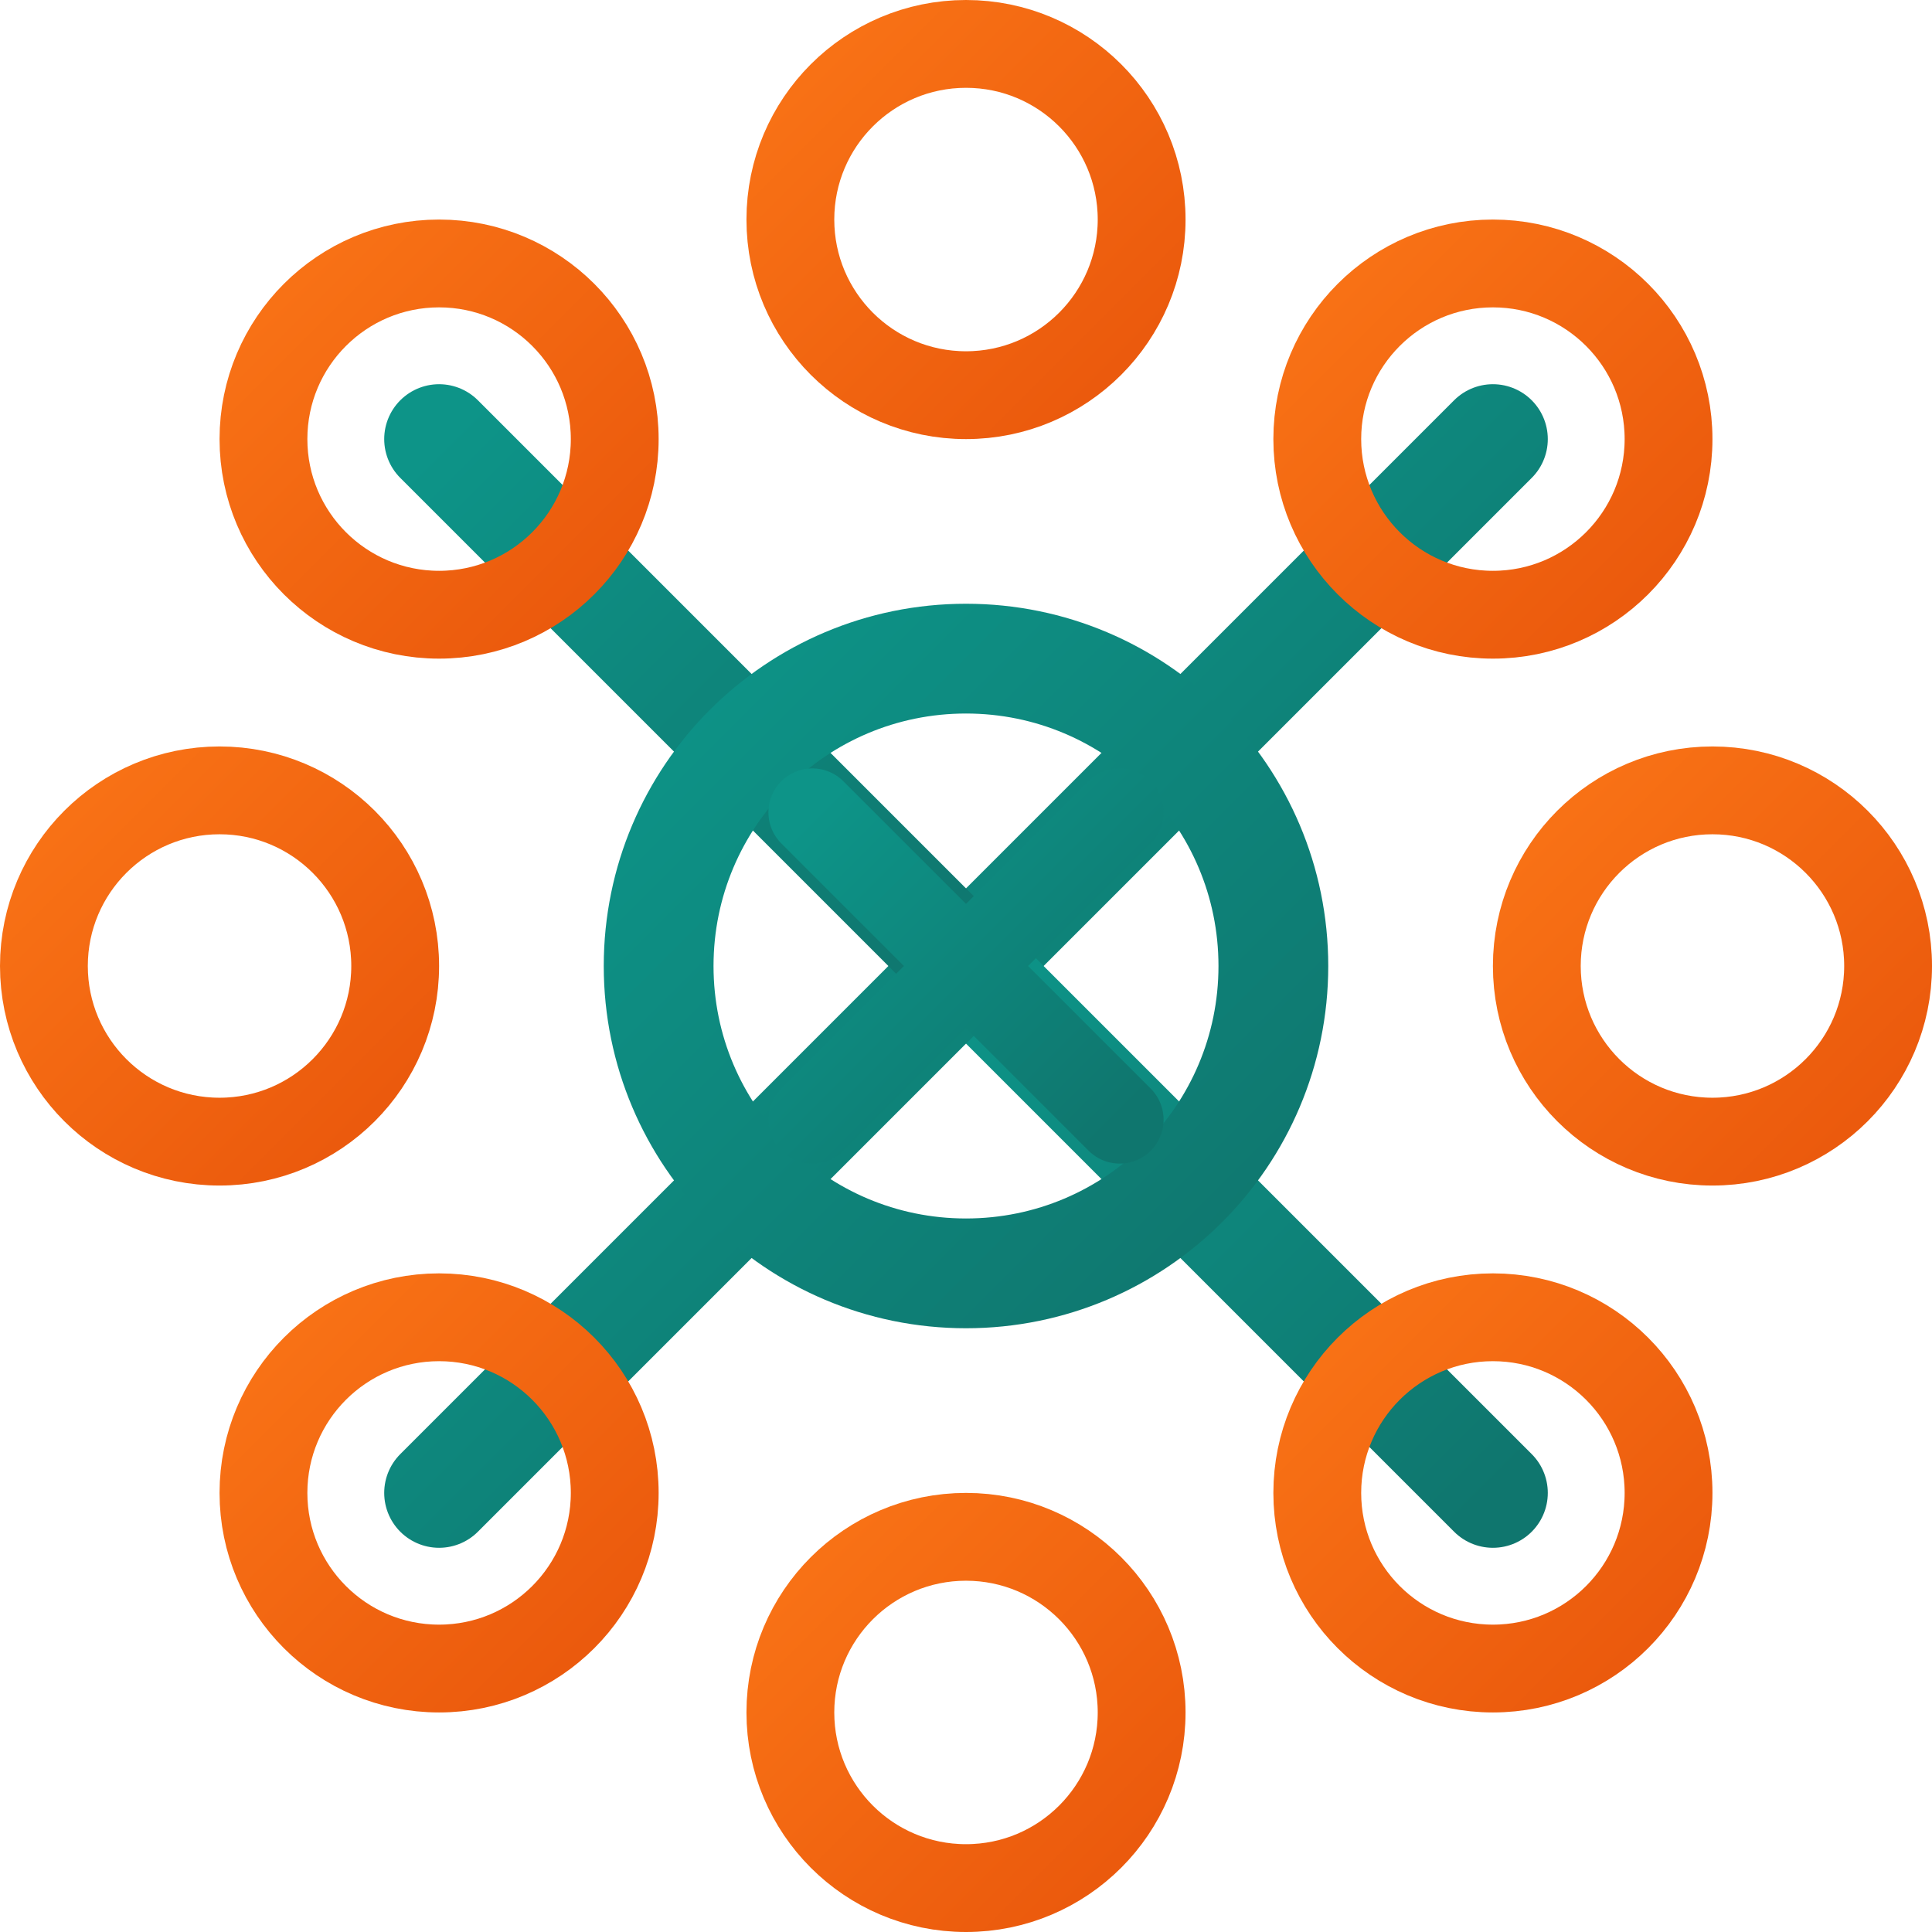
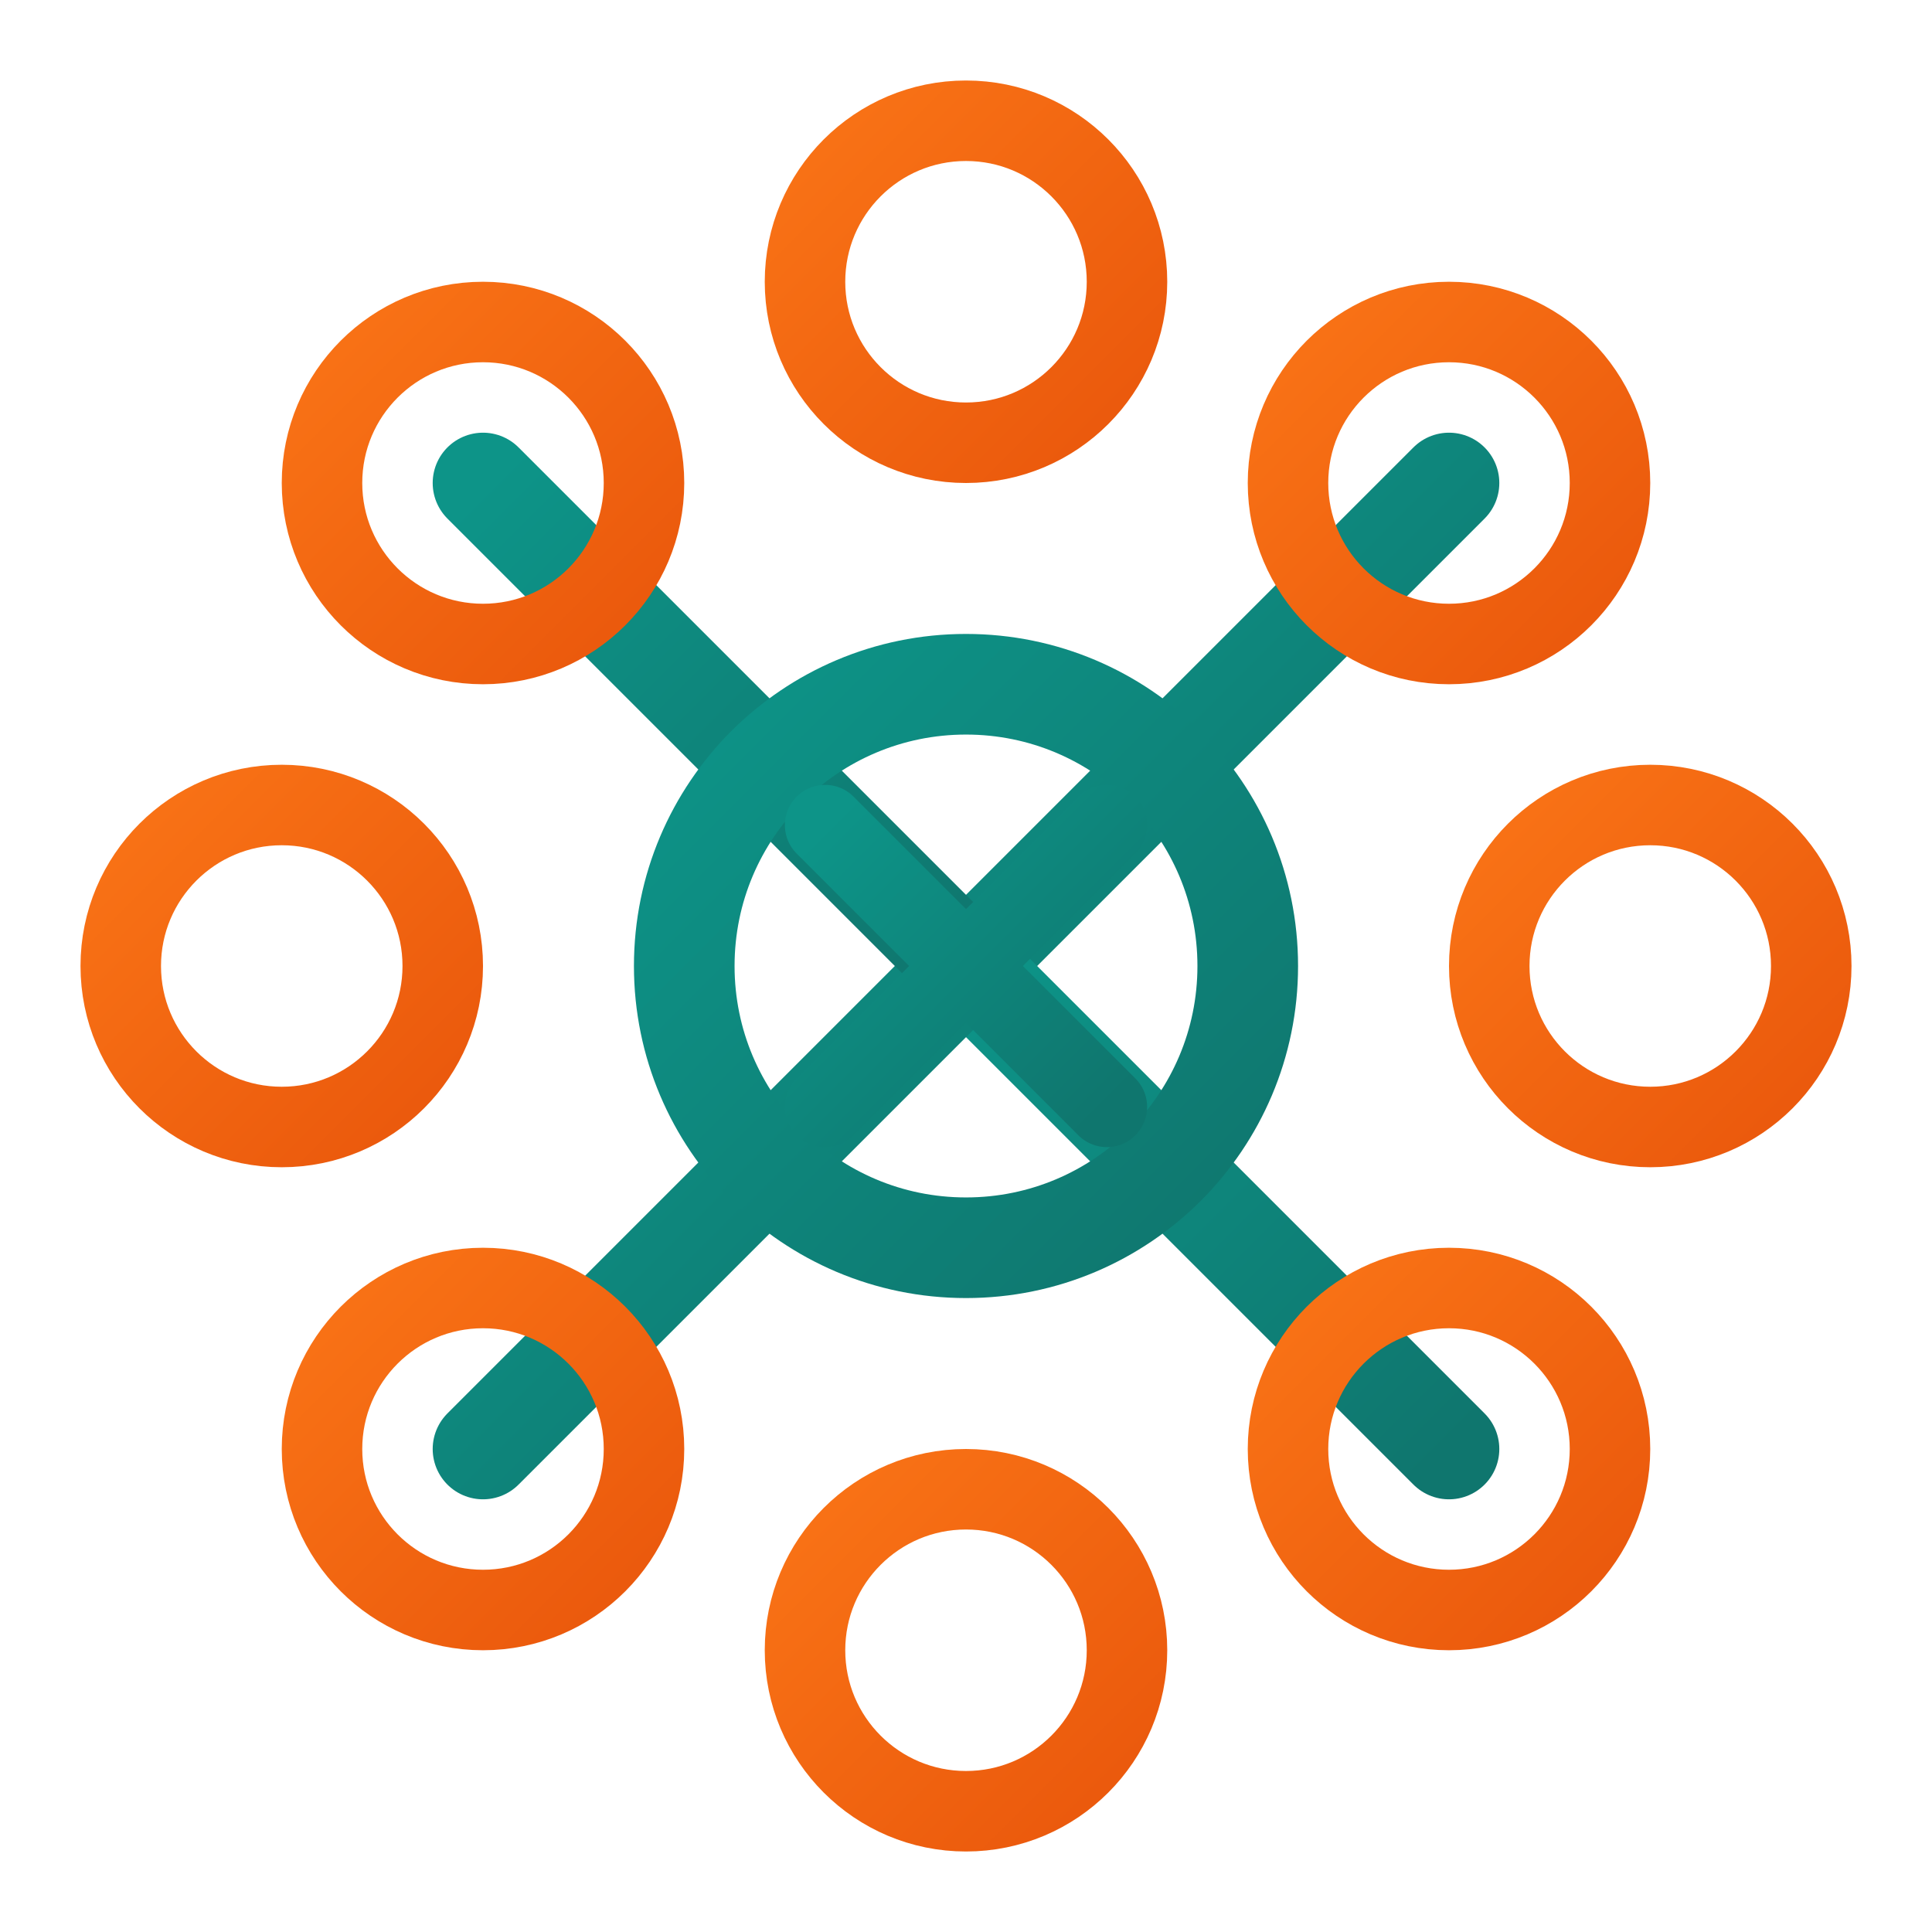
- <svg xmlns="http://www.w3.org/2000/svg" width="88" height="88" viewBox="0 0 88 88">
+ <svg xmlns="http://www.w3.org/2000/svg" width="288" height="288" viewBox="0 0 96 96">
  <defs>
    <linearGradient id="teal" x1="0%" y1="0%" x2="100%" y2="100%">
      <stop offset="0%" stop-color="#0d9488" />
      <stop offset="100%" stop-color="#0f766e" />
    </linearGradient>
    <linearGradient id="coral" x1="0%" y1="0%" x2="100%" y2="100%">
      <stop offset="0%" stop-color="#f97316" />
      <stop offset="100%" stop-color="#ea580c" />
    </linearGradient>
  </defs>
-   <line x1="44" y1="44" x2="44" y2="10" stroke="url(#teal)" stroke-width="5" stroke-linecap="round" />
-   <line x1="44" y1="44" x2="68" y2="20" stroke="url(#teal)" stroke-width="5" stroke-linecap="round" />
-   <line x1="44" y1="44" x2="78" y2="44" stroke="url(#teal)" stroke-width="5" stroke-linecap="round" />
-   <line x1="44" y1="44" x2="68" y2="68" stroke="url(#teal)" stroke-width="5" stroke-linecap="round" />
-   <line x1="44" y1="44" x2="44" y2="78" stroke="url(#teal)" stroke-width="5" stroke-linecap="round" />
-   <line x1="44" y1="44" x2="20" y2="68" stroke="url(#teal)" stroke-width="5" stroke-linecap="round" />
-   <line x1="44" y1="44" x2="10" y2="44" stroke="url(#teal)" stroke-width="5" stroke-linecap="round" />
-   <line x1="44" y1="44" x2="20" y2="20" stroke="url(#teal)" stroke-width="5" stroke-linecap="round" />
-   <circle cx="44" cy="10" r="8" fill="none" stroke="url(#coral)" stroke-width="4" />
-   <circle cx="68" cy="20" r="8" fill="none" stroke="url(#coral)" stroke-width="4" />
-   <circle cx="78" cy="44" r="8" fill="none" stroke="url(#coral)" stroke-width="4" />
-   <circle cx="68" cy="68" r="8" fill="none" stroke="url(#coral)" stroke-width="4" />
-   <circle cx="44" cy="78" r="8" fill="none" stroke="url(#coral)" stroke-width="4" />
-   <circle cx="20" cy="68" r="8" fill="none" stroke="url(#coral)" stroke-width="4" />
-   <circle cx="10" cy="44" r="8" fill="none" stroke="url(#coral)" stroke-width="4" />
-   <circle cx="20" cy="20" r="8" fill="none" stroke="url(#coral)" stroke-width="4" />
-   <circle cx="44" cy="44" r="14" fill="none" stroke="url(#teal)" stroke-width="5" />
-   <line x1="37" y1="37" x2="51" y2="51" stroke="url(#teal)" stroke-width="4" stroke-linecap="round" />
-   <line x1="51" y1="37" x2="37" y2="51" stroke="url(#teal)" stroke-width="4" stroke-linecap="round" />
+   <line x1="48" y1="48" x2="48" y2="14" stroke="url(#teal)" stroke-width="5" stroke-linecap="round" />
+   <line x1="48" y1="48" x2="72" y2="24" stroke="url(#teal)" stroke-width="5" stroke-linecap="round" />
+   <line x1="48" y1="48" x2="82" y2="48" stroke="url(#teal)" stroke-width="5" stroke-linecap="round" />
+   <line x1="48" y1="48" x2="72" y2="72" stroke="url(#teal)" stroke-width="5" stroke-linecap="round" />
+   <line x1="48" y1="48" x2="48" y2="82" stroke="url(#teal)" stroke-width="5" stroke-linecap="round" />
+   <line x1="48" y1="48" x2="24" y2="72" stroke="url(#teal)" stroke-width="5" stroke-linecap="round" />
+   <line x1="48" y1="48" x2="14" y2="48" stroke="url(#teal)" stroke-width="5" stroke-linecap="round" />
+   <line x1="48" y1="48" x2="24" y2="24" stroke="url(#teal)" stroke-width="5" stroke-linecap="round" />
+   <circle cx="48" cy="14" r="8" fill="none" stroke="url(#coral)" stroke-width="4" />
+   <circle cx="72" cy="24" r="8" fill="none" stroke="url(#coral)" stroke-width="4" />
+   <circle cx="82" cy="48" r="8" fill="none" stroke="url(#coral)" stroke-width="4" />
+   <circle cx="72" cy="72" r="8" fill="none" stroke="url(#coral)" stroke-width="4" />
+   <circle cx="48" cy="82" r="8" fill="none" stroke="url(#coral)" stroke-width="4" />
+   <circle cx="24" cy="72" r="8" fill="none" stroke="url(#coral)" stroke-width="4" />
+   <circle cx="14" cy="48" r="8" fill="none" stroke="url(#coral)" stroke-width="4" />
+   <circle cx="24" cy="24" r="8" fill="none" stroke="url(#coral)" stroke-width="4" />
+   <circle cx="48" cy="48" r="14" fill="none" stroke="url(#teal)" stroke-width="5" />
+   <line x1="41" y1="41" x2="55" y2="55" stroke="url(#teal)" stroke-width="4" stroke-linecap="round" />
+   <line x1="55" y1="41" x2="41" y2="55" stroke="url(#teal)" stroke-width="4" stroke-linecap="round" />
</svg>
